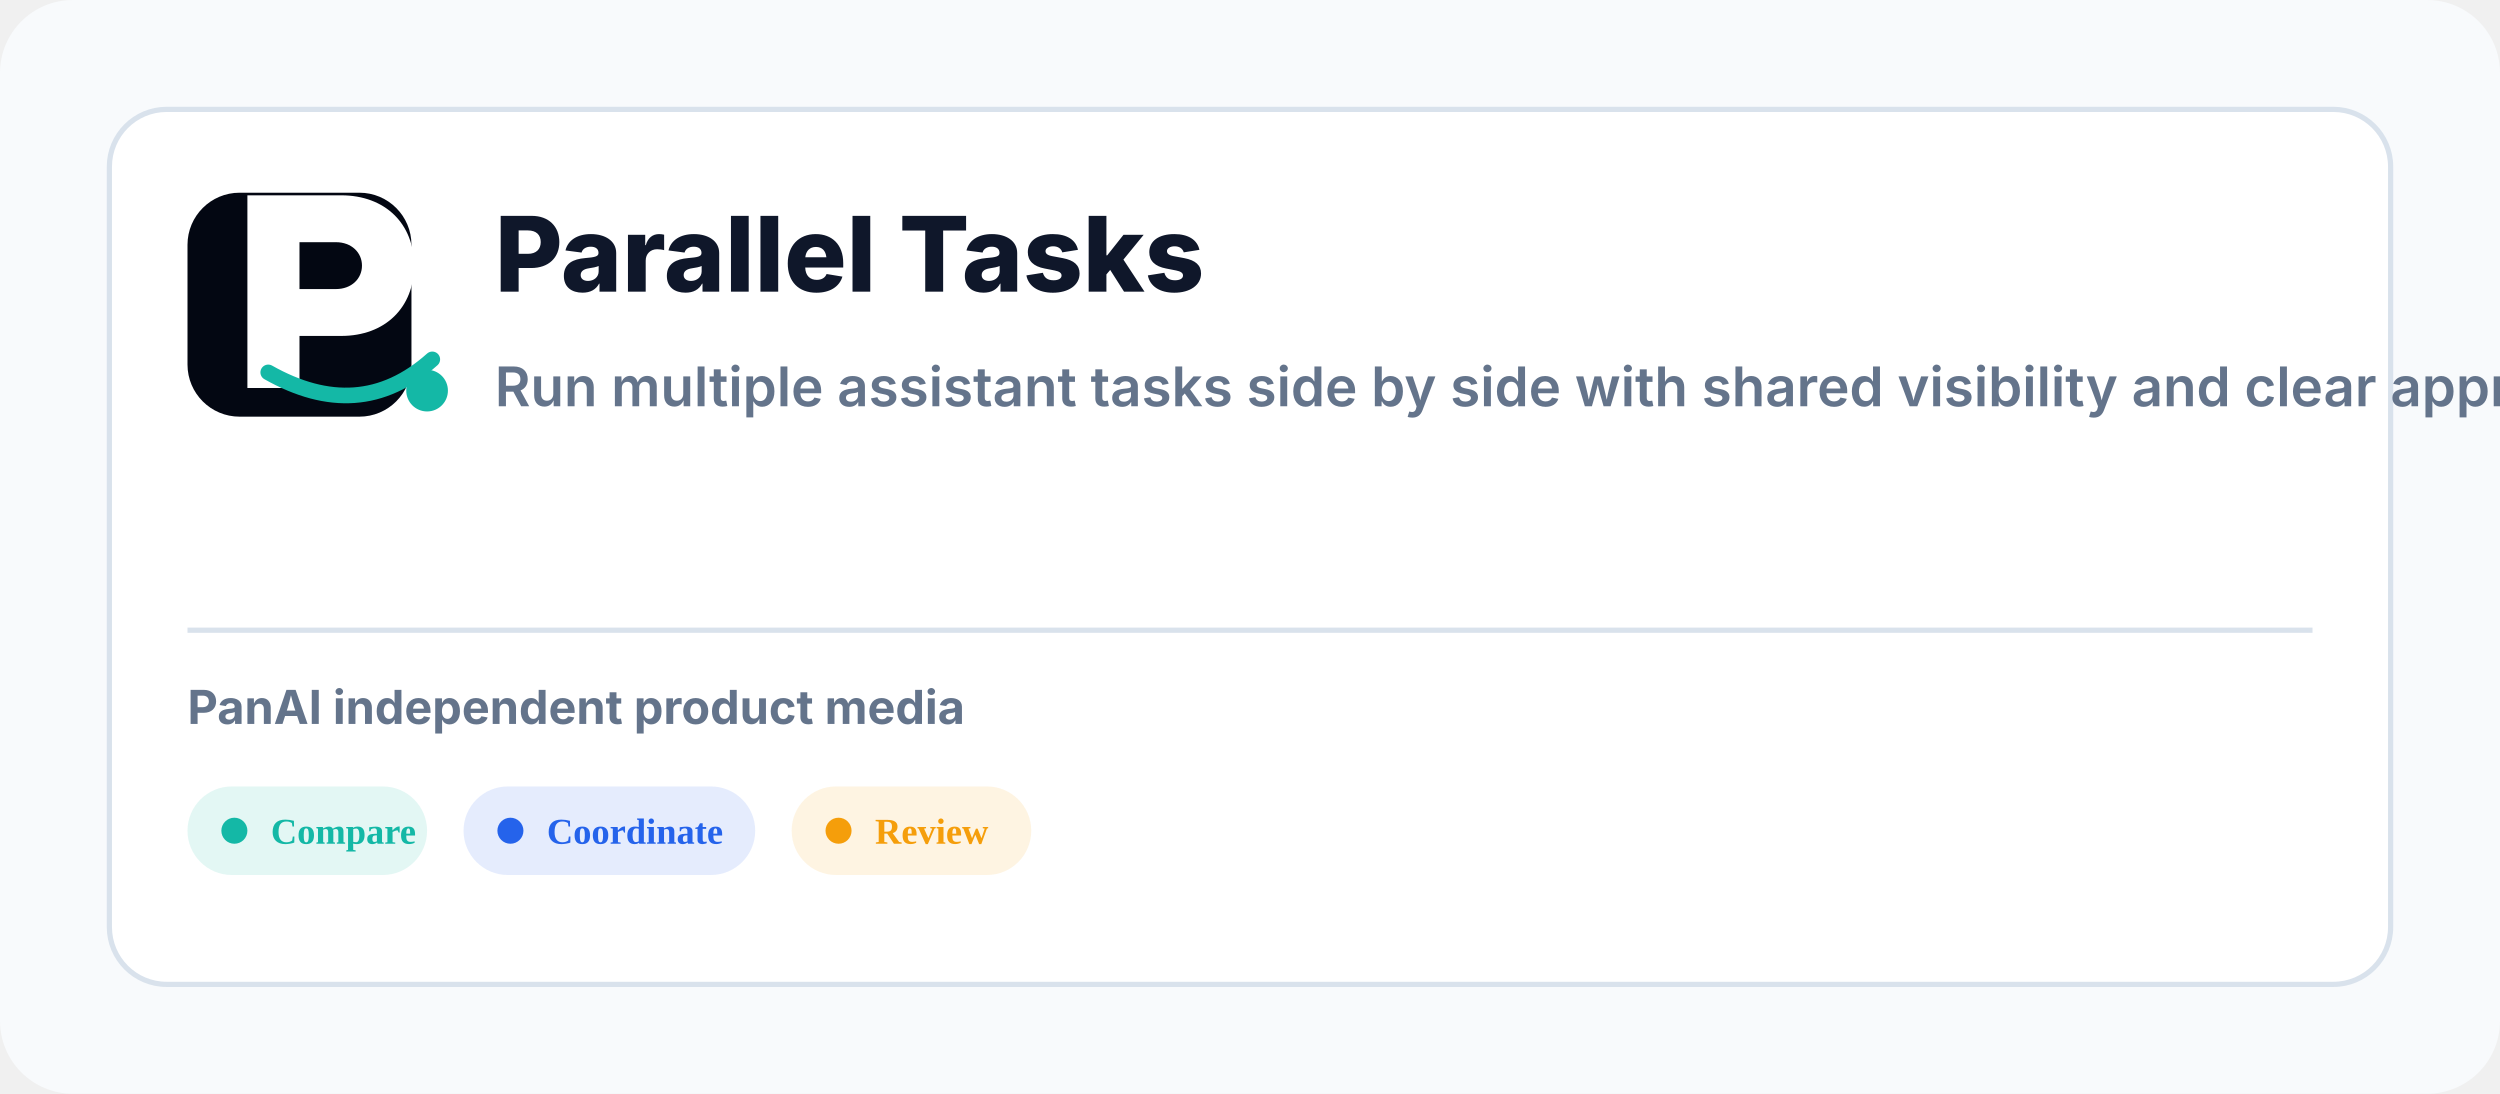
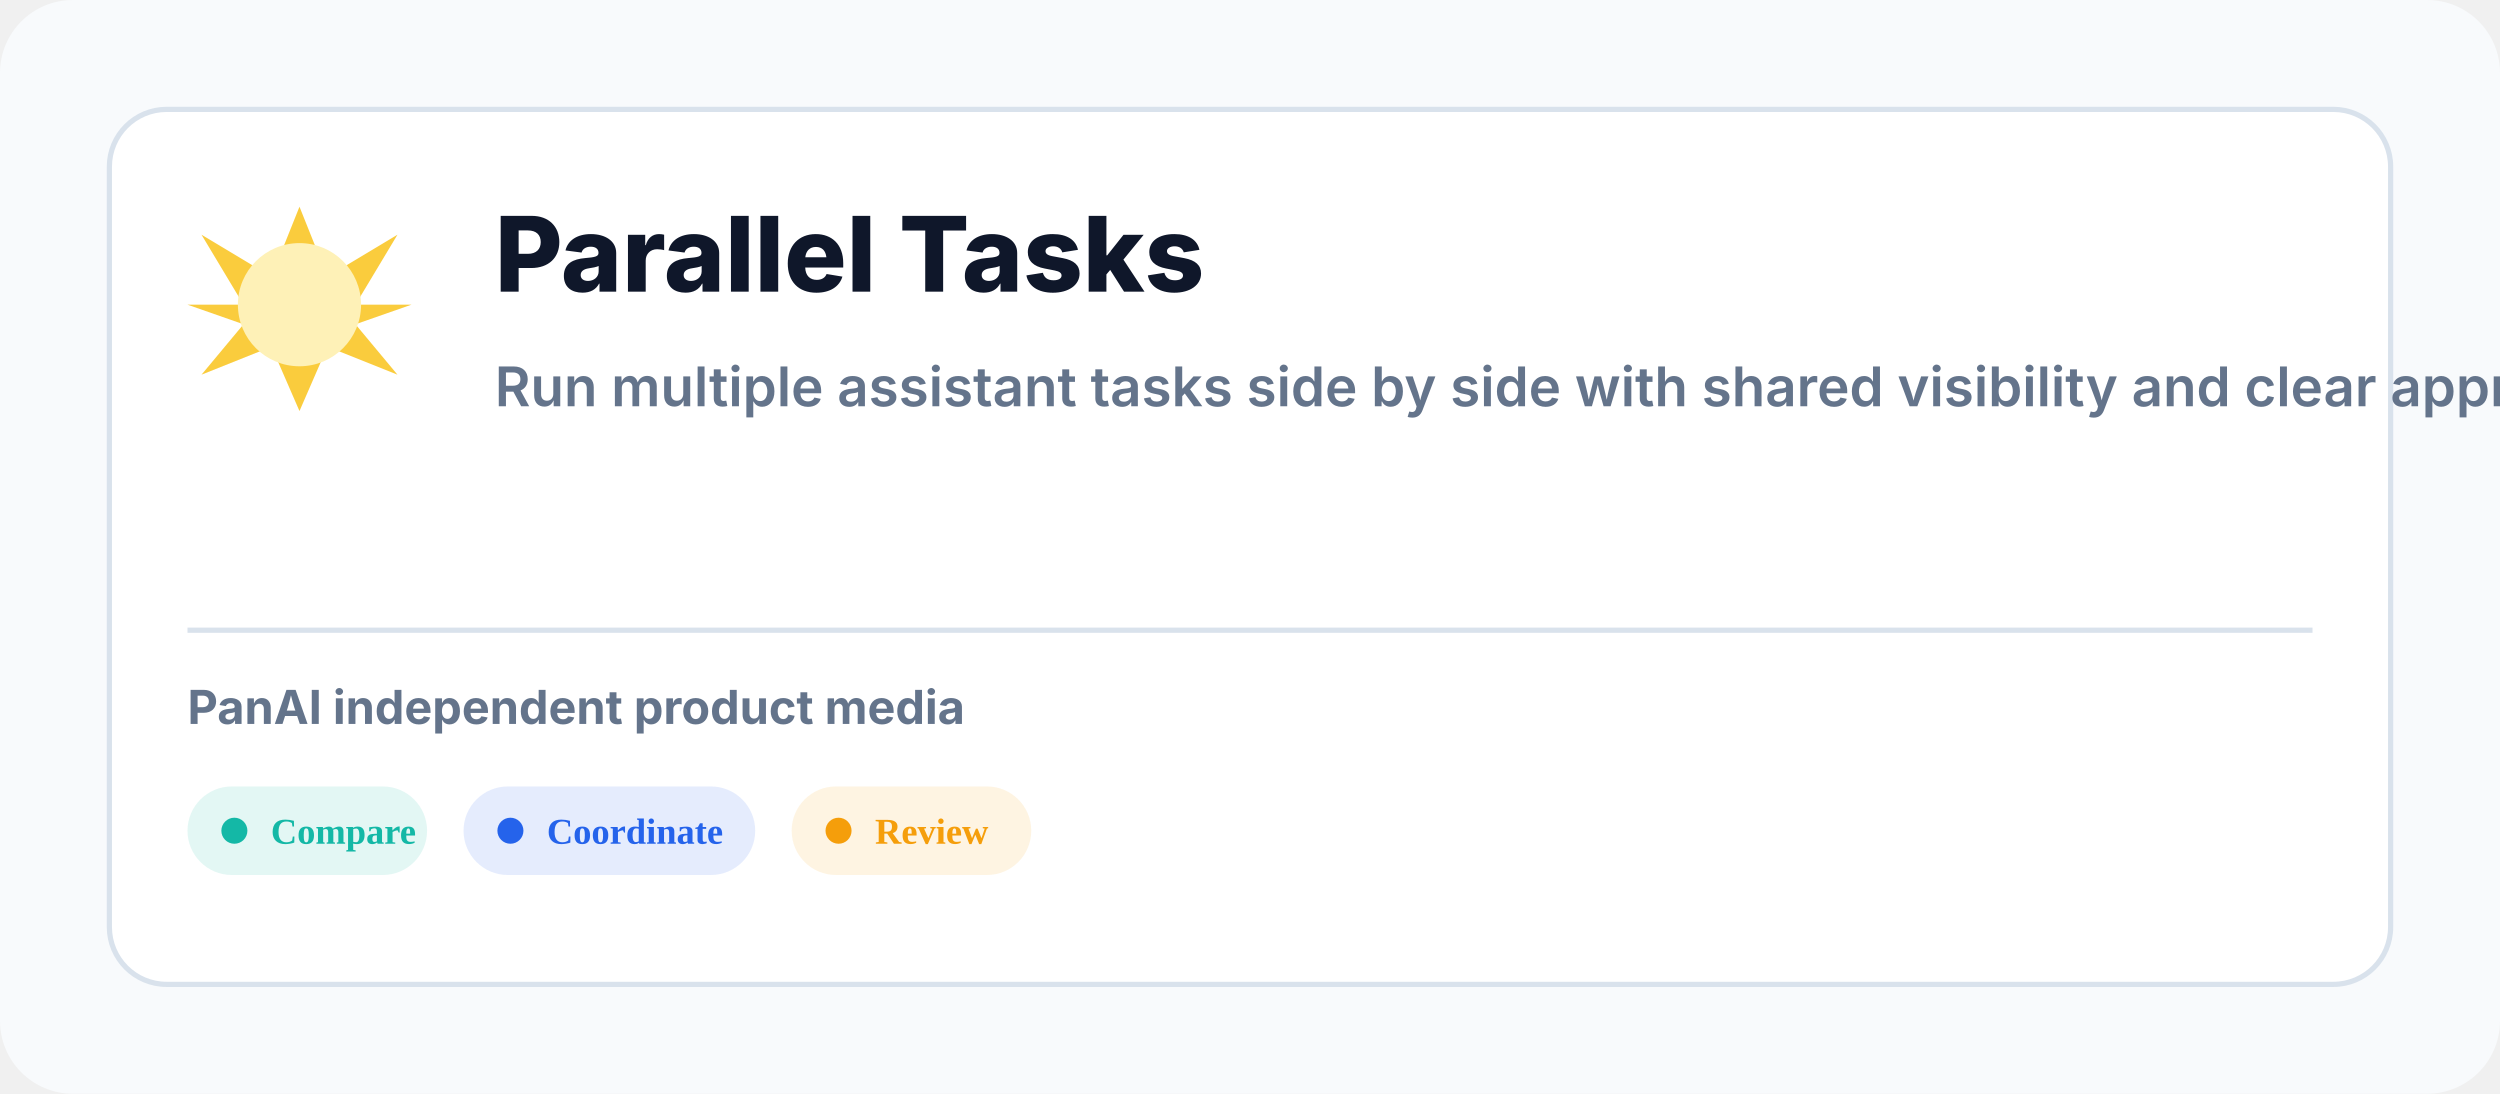
<svg xmlns="http://www.w3.org/2000/svg" width="960" height="420" viewBox="0 0 960 420" role="img" aria-label="Parallel Tasks">
  <rect width="960" height="420" rx="28" fill="#f8fafc" />
  <rect x="42" y="42" width="876" height="336" rx="22" fill="#ffffff" stroke="#d9e2ec" stroke-width="2" />
-   <rect x="72" y="74" width="86" height="86" rx="20" fill="#030712" />
-   <path d="M95 129h36c17 0 28-11 28-27s-11-27-28-27H95v74h20v-20Zm20-18V93h14c6 0 10 4 10 9s-4 9-10 9h-14Z" fill="#ffffff" />
-   <path d="M103 143c23 13 44 12 63-5" fill="none" stroke="#14b8a6" stroke-width="6" stroke-linecap="round" />
-   <circle cx="164" cy="150" r="8" fill="#14b8a6" />
+   <g transform="translate(72 74) scale(1.075)">
+     <path d="M40 5L50 30L75 15L60 40L80 40L60 47L75 65L50 55L40 78L30 55L5 65L20 47L0 40L20 40L5 15L30 30Z" fill="#FACC3D" />
+     <circle cx="40" cy="40" r="22" fill="#FEF1B7" />
+   </g>
  <text x="190" y="112" font-family="Inter, ui-sans-serif, system-ui, -apple-system, BlinkMacSystemFont, Segoe UI, sans-serif" font-size="40" font-weight="800" fill="#0f172a">Parallel Tasks</text>
  <text x="190" y="156" font-family="Inter, ui-sans-serif, system-ui, -apple-system, BlinkMacSystemFont, Segoe UI, sans-serif" font-size="21" font-weight="600" fill="#64748b">Run multiple assistant tasks side by side with shared visibility and clear approvals.</text>
  <line x1="72" y1="242" x2="888" y2="242" stroke="#d9e2ec" stroke-width="2" />
  <text x="72" y="278" font-family="Inter, ui-sans-serif, system-ui, -apple-system, BlinkMacSystemFont, Segoe UI, sans-serif" font-size="18" font-weight="700" fill="#64748b">PanAI independent product media</text>
  <rect x="72" y="302" width="92" height="34" rx="17" fill="#14b8a6" fill-opacity="0.12" />
  <circle cx="90" cy="319" r="5" fill="#14b8a6" />
  <text x="104" y="324" font-size="14" font-weight="700" fill="#14b8a6">Compare</text>
  <rect x="178" y="302" width="112" height="34" rx="17" fill="#2563eb" fill-opacity="0.12" />
  <circle cx="196" cy="319" r="5" fill="#2563eb" />
  <text x="210" y="324" font-size="14" font-weight="700" fill="#2563eb">Coordinate</text>
  <rect x="304" y="302" width="92" height="34" rx="17" fill="#f59e0b" fill-opacity="0.12" />
  <circle cx="322" cy="319" r="5" fill="#f59e0b" />
  <text x="336" y="324" font-size="14" font-weight="700" fill="#f59e0b">Review</text>
</svg>
